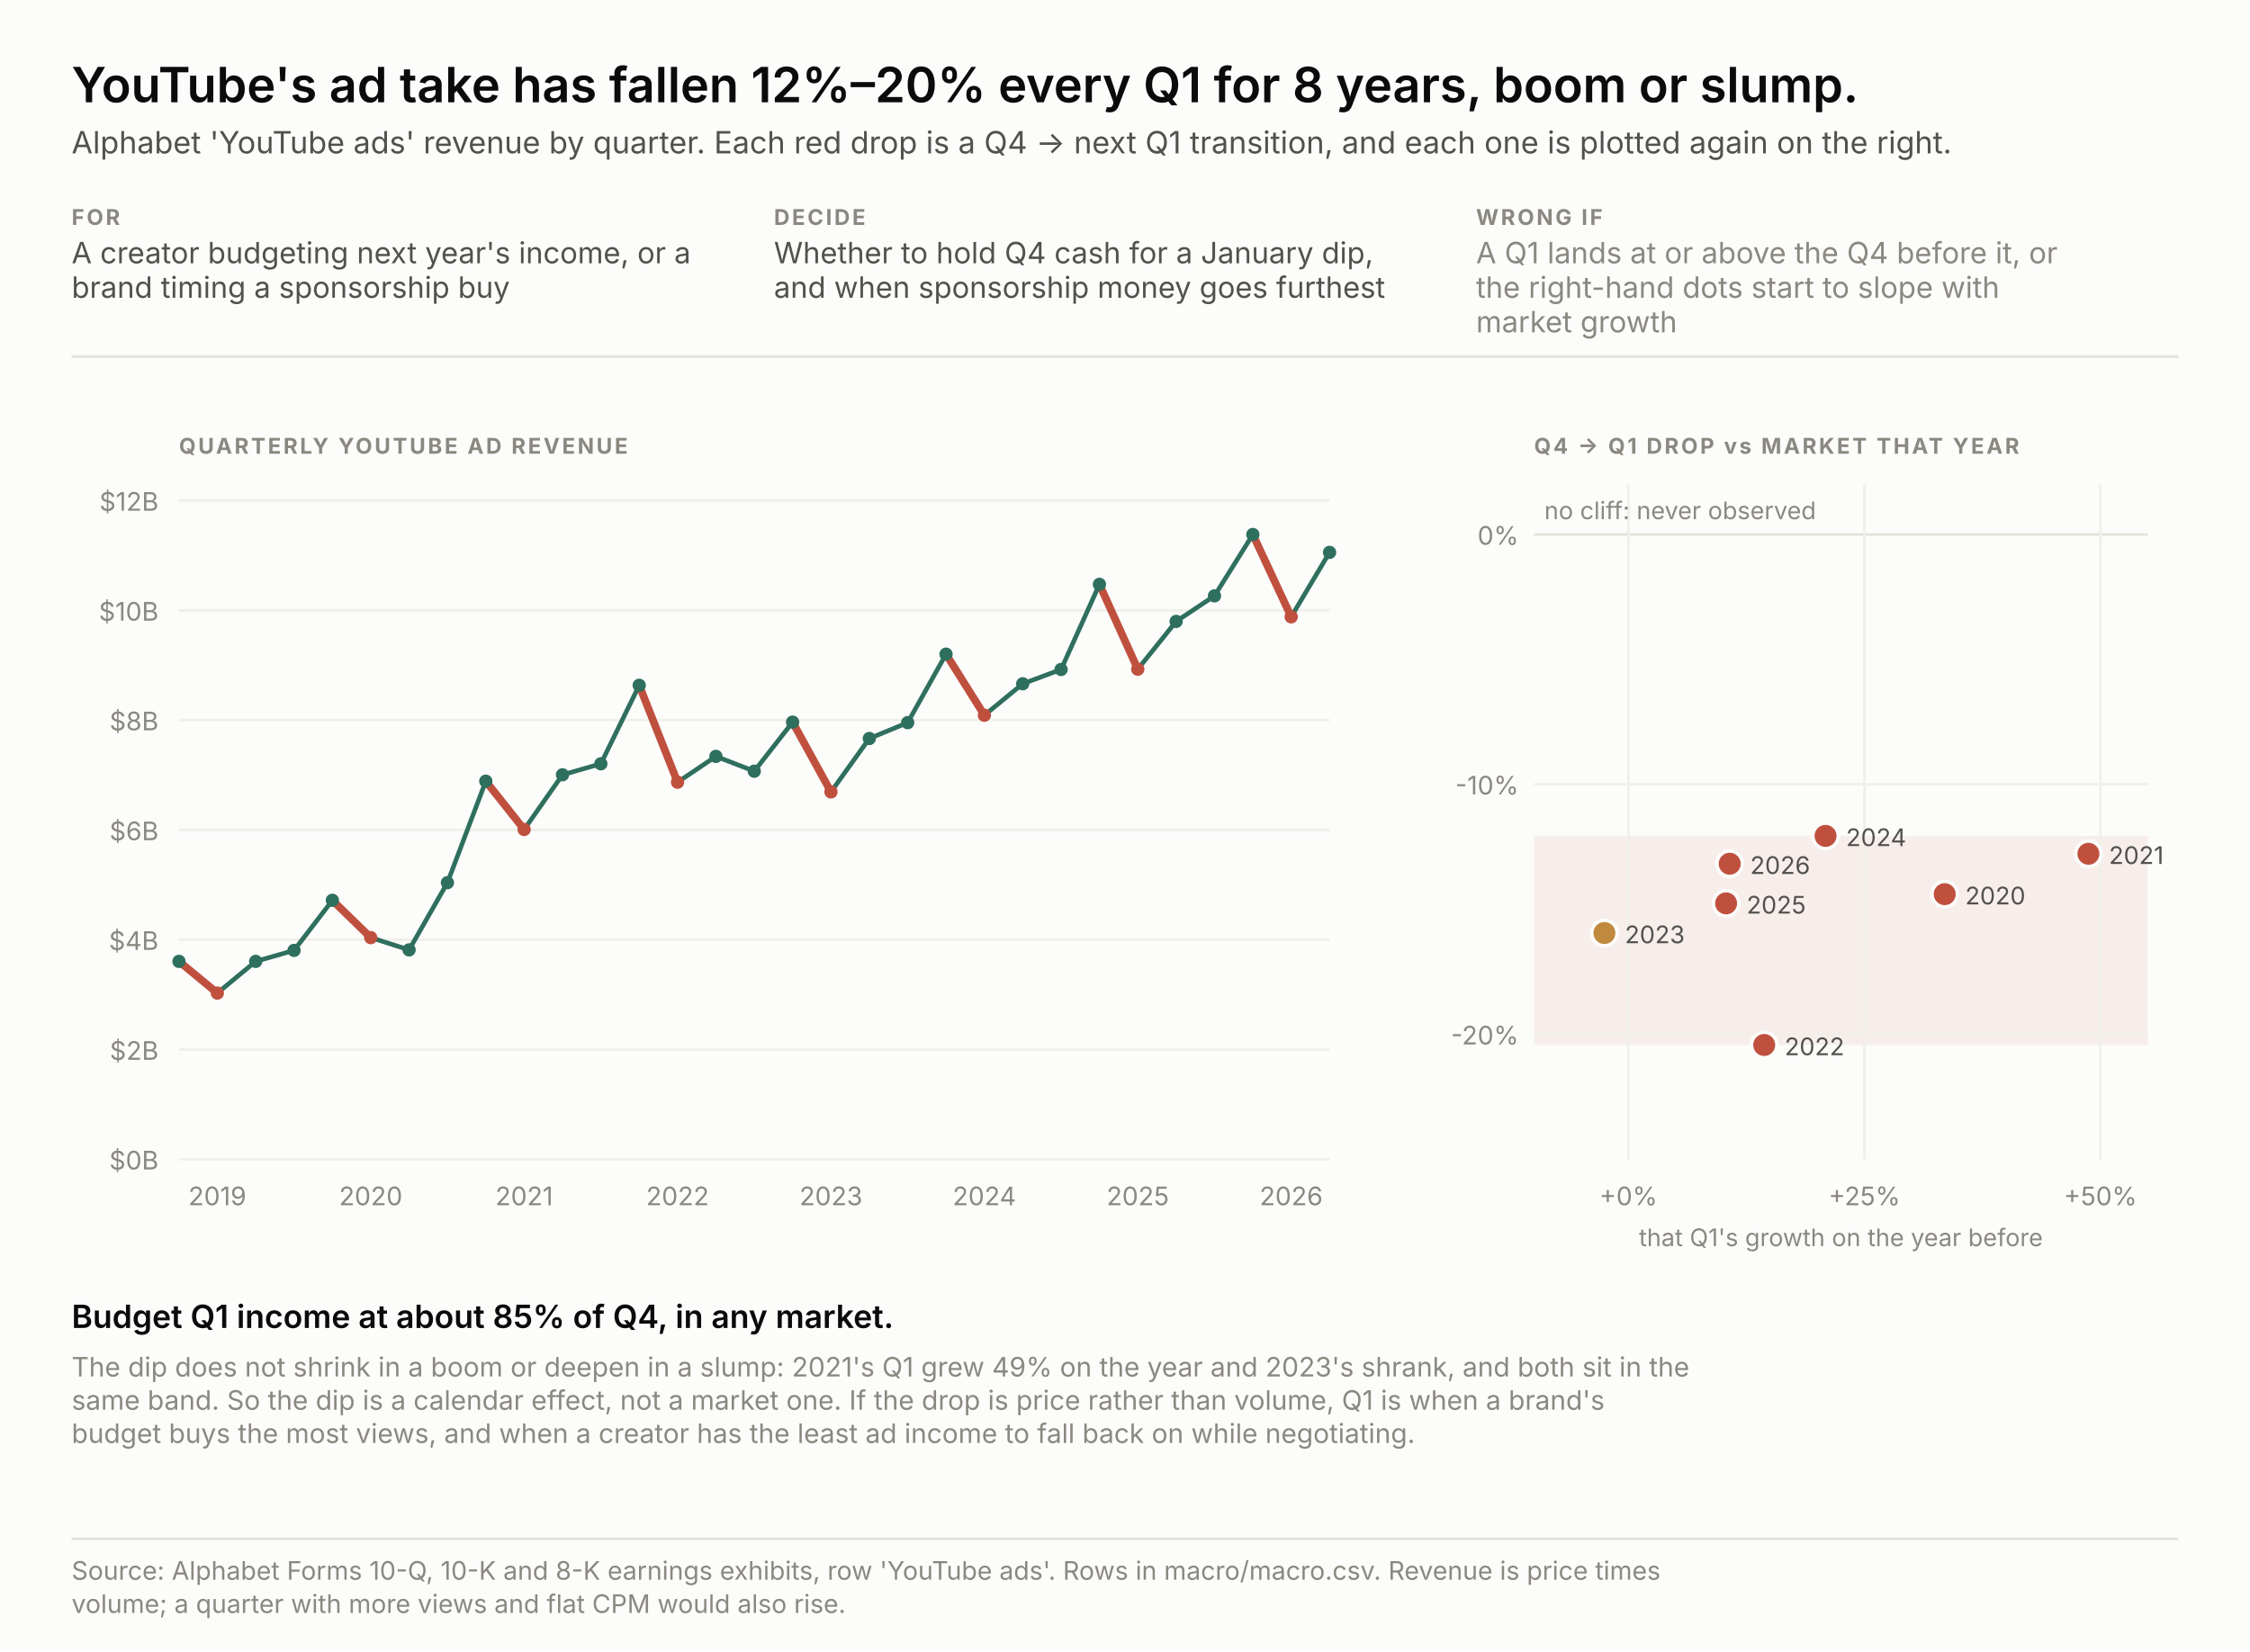
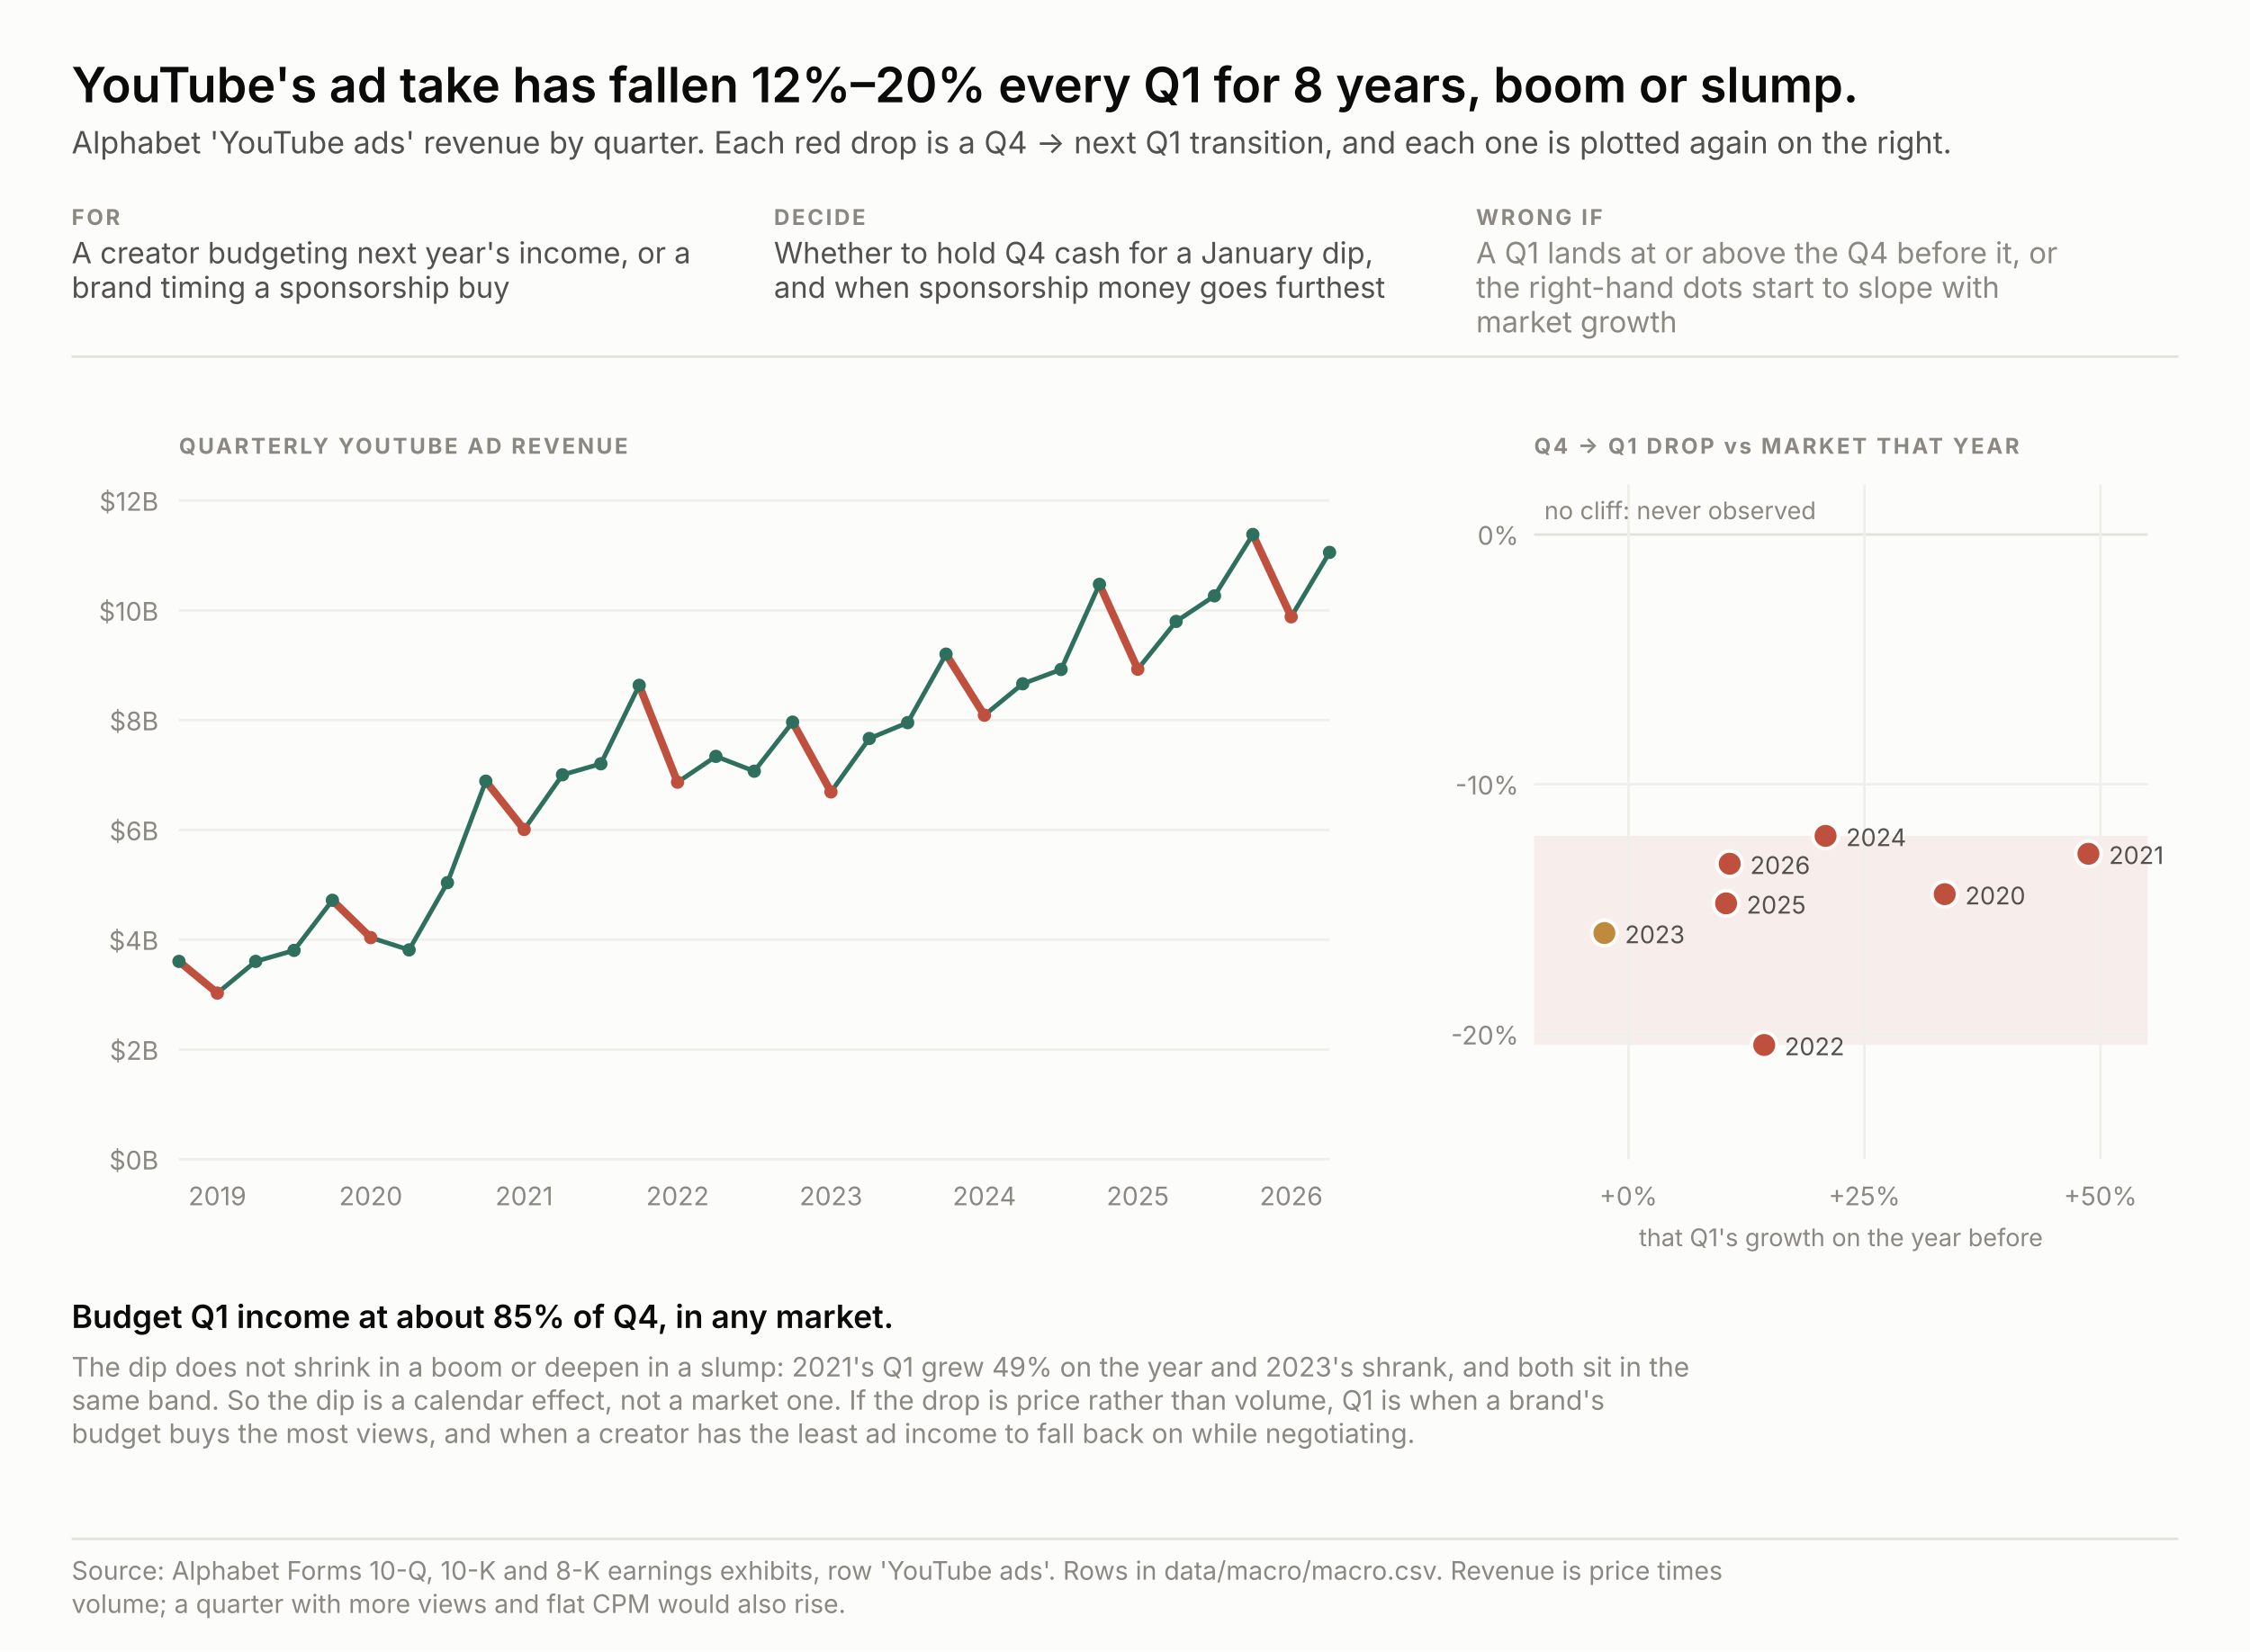
<svg xmlns="http://www.w3.org/2000/svg" width="880" height="646" viewBox="0 0 880 646" font-family="system-ui, -apple-system, &quot;Segoe UI&quot;, sans-serif">
  <rect width="880" height="646" fill="#fcfcfb" />
  <text x="28.0" y="40.0" font-size="19" fill="#0b0b0b" text-anchor="start" font-weight="600" style="font-variant-numeric: tabular-nums">YouTube's ad take has fallen 12%–20% every Q1 for 8 years, boom or slump.</text>
  <text x="28.0" y="60.0" font-size="12" fill="#52514e" text-anchor="start" font-weight="normal" style="font-variant-numeric: tabular-nums">Alphabet 'YouTube ads' revenue by quarter. Each red drop is a Q4 → next Q1 transition, and each one is plotted again on the right.</text>
  <text x="28.0" y="88.0" font-size="8.5" fill="#8a8880" text-anchor="start" font-weight="700" letter-spacing="0.9" style="font-variant-numeric: tabular-nums">FOR</text>
  <text x="28.0" y="103.0" font-size="11.5" fill="#52514e" text-anchor="start" font-weight="normal" style="font-variant-numeric: tabular-nums">A creator budgeting next year's income, or a</text>
  <text x="28.0" y="116.5" font-size="11.5" fill="#52514e" text-anchor="start" font-weight="normal" style="font-variant-numeric: tabular-nums">brand timing a sponsorship buy</text>
  <text x="302.7" y="88.0" font-size="8.5" fill="#8a8880" text-anchor="start" font-weight="700" letter-spacing="0.9" style="font-variant-numeric: tabular-nums">DECIDE</text>
  <text x="302.7" y="103.0" font-size="11.5" fill="#52514e" text-anchor="start" font-weight="normal" style="font-variant-numeric: tabular-nums">Whether to hold Q4 cash for a January dip,</text>
  <text x="302.7" y="116.5" font-size="11.5" fill="#52514e" text-anchor="start" font-weight="normal" style="font-variant-numeric: tabular-nums">and when sponsorship money goes furthest</text>
  <text x="577.3" y="88.0" font-size="8.5" fill="#8a8880" text-anchor="start" font-weight="700" letter-spacing="0.9" style="font-variant-numeric: tabular-nums">WRONG IF</text>
  <text x="577.3" y="103.0" font-size="11.5" fill="#8a8880" text-anchor="start" font-weight="normal" style="font-variant-numeric: tabular-nums">A Q1 lands at or above the Q4 before it, or</text>
  <text x="577.3" y="116.5" font-size="11.5" fill="#8a8880" text-anchor="start" font-weight="normal" style="font-variant-numeric: tabular-nums">the right-hand dots start to slope with</text>
  <text x="577.3" y="130.0" font-size="11.5" fill="#8a8880" text-anchor="start" font-weight="normal" style="font-variant-numeric: tabular-nums">market growth</text>
  <line x1="28" y1="139.5" x2="852" y2="139.5" stroke="#e3e2db" />
  <line x1="70" y1="453.5" x2="520" y2="453.5" stroke="#f0efe9" />
  <text x="62.0" y="457.5" font-size="10" fill="#8a8880" text-anchor="end" font-weight="normal" style="font-variant-numeric: tabular-nums">$0B</text>
  <line x1="70" y1="410.6" x2="520" y2="410.6" stroke="#f0efe9" />
  <text x="62.0" y="414.6" font-size="10" fill="#8a8880" text-anchor="end" font-weight="normal" style="font-variant-numeric: tabular-nums">$2B</text>
  <line x1="70" y1="367.6" x2="520" y2="367.6" stroke="#f0efe9" />
  <text x="62.0" y="371.6" font-size="10" fill="#8a8880" text-anchor="end" font-weight="normal" style="font-variant-numeric: tabular-nums">$4B</text>
  <line x1="70" y1="324.7" x2="520" y2="324.7" stroke="#f0efe9" />
  <text x="62.0" y="328.7" font-size="10" fill="#8a8880" text-anchor="end" font-weight="normal" style="font-variant-numeric: tabular-nums">$6B</text>
  <line x1="70" y1="281.7" x2="520" y2="281.7" stroke="#f0efe9" />
  <text x="62.0" y="285.7" font-size="10" fill="#8a8880" text-anchor="end" font-weight="normal" style="font-variant-numeric: tabular-nums">$8B</text>
  <line x1="70" y1="238.8" x2="520" y2="238.8" stroke="#f0efe9" />
  <text x="62.0" y="242.8" font-size="10" fill="#8a8880" text-anchor="end" font-weight="normal" style="font-variant-numeric: tabular-nums">$10B</text>
  <line x1="70" y1="195.8" x2="520" y2="195.8" stroke="#f0efe9" />
  <text x="62.0" y="199.8" font-size="10" fill="#8a8880" text-anchor="end" font-weight="normal" style="font-variant-numeric: tabular-nums">$12B</text>
  <text x="85.0" y="471.5" font-size="10" fill="#8a8880" text-anchor="middle" font-weight="normal" style="font-variant-numeric: tabular-nums">2019</text>
  <text x="145.0" y="471.5" font-size="10" fill="#8a8880" text-anchor="middle" font-weight="normal" style="font-variant-numeric: tabular-nums">2020</text>
  <text x="205.0" y="471.5" font-size="10" fill="#8a8880" text-anchor="middle" font-weight="normal" style="font-variant-numeric: tabular-nums">2021</text>
  <text x="265.0" y="471.5" font-size="10" fill="#8a8880" text-anchor="middle" font-weight="normal" style="font-variant-numeric: tabular-nums">2022</text>
  <text x="325.0" y="471.5" font-size="10" fill="#8a8880" text-anchor="middle" font-weight="normal" style="font-variant-numeric: tabular-nums">2023</text>
  <text x="385.0" y="471.5" font-size="10" fill="#8a8880" text-anchor="middle" font-weight="normal" style="font-variant-numeric: tabular-nums">2024</text>
  <text x="445.0" y="471.5" font-size="10" fill="#8a8880" text-anchor="middle" font-weight="normal" style="font-variant-numeric: tabular-nums">2025</text>
  <text x="505.0" y="471.5" font-size="10" fill="#8a8880" text-anchor="middle" font-weight="normal" style="font-variant-numeric: tabular-nums">2026</text>
  <line x1="70.0" y1="376.1" x2="85.0" y2="388.5" stroke="#c0503e" stroke-width="3" />
  <line x1="85.0" y1="388.5" x2="100.0" y2="376.1" stroke="#2f6f5e" stroke-width="1.8" />
  <line x1="100.0" y1="376.1" x2="115.0" y2="371.8" stroke="#2f6f5e" stroke-width="1.8" />
  <line x1="115.0" y1="371.8" x2="130.0" y2="352.2" stroke="#2f6f5e" stroke-width="1.8" />
  <line x1="130.0" y1="352.2" x2="145.0" y2="366.8" stroke="#c0503e" stroke-width="3" />
  <line x1="145.0" y1="366.8" x2="160.0" y2="371.6" stroke="#2f6f5e" stroke-width="1.8" />
  <line x1="160.0" y1="371.6" x2="175.0" y2="345.3" stroke="#2f6f5e" stroke-width="1.8" />
  <line x1="175.0" y1="345.3" x2="190.0" y2="305.6" stroke="#2f6f5e" stroke-width="1.8" />
  <line x1="190.0" y1="305.6" x2="205.0" y2="324.5" stroke="#c0503e" stroke-width="3" />
  <line x1="205.0" y1="324.5" x2="220.0" y2="303.1" stroke="#2f6f5e" stroke-width="1.8" />
  <line x1="220.0" y1="303.1" x2="235.0" y2="298.8" stroke="#2f6f5e" stroke-width="1.8" />
  <line x1="235.0" y1="298.8" x2="250.0" y2="268.1" stroke="#2f6f5e" stroke-width="1.8" />
  <line x1="250.0" y1="268.1" x2="265.0" y2="306.0" stroke="#c0503e" stroke-width="3" />
  <line x1="265.0" y1="306.0" x2="280.0" y2="295.9" stroke="#2f6f5e" stroke-width="1.8" />
  <line x1="280.0" y1="295.9" x2="295.0" y2="301.7" stroke="#2f6f5e" stroke-width="1.8" />
  <line x1="295.0" y1="301.7" x2="310.0" y2="282.5" stroke="#2f6f5e" stroke-width="1.8" />
  <line x1="310.0" y1="282.5" x2="325.0" y2="309.8" stroke="#c0503e" stroke-width="3" />
  <line x1="325.0" y1="309.8" x2="340.0" y2="288.9" stroke="#2f6f5e" stroke-width="1.8" />
  <line x1="340.0" y1="288.9" x2="355.0" y2="282.7" stroke="#2f6f5e" stroke-width="1.8" />
  <line x1="355.0" y1="282.7" x2="370.0" y2="255.9" stroke="#2f6f5e" stroke-width="1.8" />
  <line x1="370.0" y1="255.9" x2="385.0" y2="279.8" stroke="#c0503e" stroke-width="3" />
  <line x1="385.0" y1="279.8" x2="400.0" y2="267.5" stroke="#2f6f5e" stroke-width="1.8" />
  <line x1="400.0" y1="267.5" x2="415.0" y2="261.9" stroke="#2f6f5e" stroke-width="1.8" />
  <line x1="415.0" y1="261.9" x2="430.0" y2="228.6" stroke="#2f6f5e" stroke-width="1.8" />
  <line x1="430.0" y1="228.6" x2="445.0" y2="261.8" stroke="#c0503e" stroke-width="3" />
  <line x1="445.0" y1="261.8" x2="460.0" y2="243.1" stroke="#2f6f5e" stroke-width="1.8" />
  <line x1="460.0" y1="243.1" x2="475.0" y2="233.1" stroke="#2f6f5e" stroke-width="1.8" />
  <line x1="475.0" y1="233.1" x2="490.0" y2="209.1" stroke="#2f6f5e" stroke-width="1.8" />
  <line x1="490.0" y1="209.1" x2="505.0" y2="241.3" stroke="#c0503e" stroke-width="3" />
  <line x1="505.0" y1="241.3" x2="520.0" y2="216.1" stroke="#2f6f5e" stroke-width="1.8" />
  <circle cx="70.0" cy="376.1" r="2.6" fill="#2f6f5e" />
  <circle cx="85.0" cy="388.5" r="2.6" fill="#c0503e" />
  <circle cx="100.0" cy="376.1" r="2.6" fill="#2f6f5e" />
  <circle cx="115.0" cy="371.8" r="2.6" fill="#2f6f5e" />
  <circle cx="130.0" cy="352.2" r="2.6" fill="#2f6f5e" />
  <circle cx="145.0" cy="366.8" r="2.6" fill="#c0503e" />
  <circle cx="160.0" cy="371.6" r="2.6" fill="#2f6f5e" />
  <circle cx="175.0" cy="345.3" r="2.6" fill="#2f6f5e" />
  <circle cx="190.0" cy="305.6" r="2.6" fill="#2f6f5e" />
  <circle cx="205.0" cy="324.5" r="2.6" fill="#c0503e" />
  <circle cx="220.0" cy="303.1" r="2.6" fill="#2f6f5e" />
  <circle cx="235.0" cy="298.8" r="2.6" fill="#2f6f5e" />
  <circle cx="250.0" cy="268.1" r="2.6" fill="#2f6f5e" />
  <circle cx="265.0" cy="306.0" r="2.6" fill="#c0503e" />
  <circle cx="280.0" cy="295.9" r="2.6" fill="#2f6f5e" />
  <circle cx="295.0" cy="301.7" r="2.6" fill="#2f6f5e" />
  <circle cx="310.0" cy="282.5" r="2.6" fill="#2f6f5e" />
  <circle cx="325.0" cy="309.8" r="2.6" fill="#c0503e" />
  <circle cx="340.0" cy="288.9" r="2.6" fill="#2f6f5e" />
  <circle cx="355.0" cy="282.7" r="2.6" fill="#2f6f5e" />
  <circle cx="370.0" cy="255.9" r="2.6" fill="#2f6f5e" />
  <circle cx="385.0" cy="279.8" r="2.6" fill="#c0503e" />
  <circle cx="400.0" cy="267.5" r="2.6" fill="#2f6f5e" />
  <circle cx="415.0" cy="261.9" r="2.6" fill="#2f6f5e" />
  <circle cx="430.0" cy="228.6" r="2.6" fill="#2f6f5e" />
  <circle cx="445.0" cy="261.8" r="2.6" fill="#c0503e" />
  <circle cx="460.0" cy="243.1" r="2.6" fill="#2f6f5e" />
  <circle cx="475.0" cy="233.1" r="2.6" fill="#2f6f5e" />
  <circle cx="490.0" cy="209.1" r="2.6" fill="#2f6f5e" />
  <circle cx="505.0" cy="241.3" r="2.6" fill="#c0503e" />
  <circle cx="520.0" cy="216.1" r="2.6" fill="#2f6f5e" />
  <text x="70.0" y="177.5" font-size="8.5" fill="#8a8880" text-anchor="start" font-weight="700" letter-spacing="0.9" style="font-variant-numeric: tabular-nums">QUARTERLY YOUTUBE AD REVENUE</text>
  <text x="600.0" y="177.5" font-size="8.5" fill="#8a8880" text-anchor="start" font-weight="700" letter-spacing="0.9" style="font-variant-numeric: tabular-nums">Q4 → Q1 DROP vs MARKET THAT YEAR</text>
  <rect x="600" y="327.0" width="240" height="81.8" fill="#c0503e" fill-opacity="0.08" />
  <line x1="600" y1="209.1" x2="840" y2="209.1" stroke="#e3e2db" />
  <text x="594.0" y="213.1" font-size="10" fill="#8a8880" text-anchor="end" font-weight="normal" style="font-variant-numeric: tabular-nums">0%</text>
  <line x1="600" y1="306.8" x2="840" y2="306.8" stroke="#f0efe9" />
  <text x="594.0" y="310.8" font-size="10" fill="#8a8880" text-anchor="end" font-weight="normal" style="font-variant-numeric: tabular-nums">-10%</text>
  <line x1="600" y1="404.6" x2="840" y2="404.6" stroke="#f0efe9" />
  <text x="594.0" y="408.6" font-size="10" fill="#8a8880" text-anchor="end" font-weight="normal" style="font-variant-numeric: tabular-nums">-20%</text>
  <line x1="636.9" y1="189.5" x2="636.9" y2="453.5" stroke="#f0efe9" />
  <text x="636.9" y="471.5" font-size="10" fill="#8a8880" text-anchor="middle" font-weight="normal" style="font-variant-numeric: tabular-nums">+0%</text>
  <line x1="729.2" y1="189.5" x2="729.2" y2="453.5" stroke="#f0efe9" />
  <text x="729.2" y="471.5" font-size="10" fill="#8a8880" text-anchor="middle" font-weight="normal" style="font-variant-numeric: tabular-nums">+25%</text>
  <line x1="821.5" y1="189.5" x2="821.5" y2="453.5" stroke="#f0efe9" />
  <text x="821.5" y="471.5" font-size="10" fill="#8a8880" text-anchor="middle" font-weight="normal" style="font-variant-numeric: tabular-nums">+50%</text>
  <text x="720.0" y="487.5" font-size="9.5" fill="#8a8880" text-anchor="middle" font-weight="normal" style="font-variant-numeric: tabular-nums">that Q1's growth on the year before</text>
  <text x="604.0" y="203.1" font-size="9.5" fill="#8a8880" text-anchor="start" font-weight="normal" style="font-variant-numeric: tabular-nums">no cliff: never observed</text>
  <circle cx="760.6" cy="349.8" r="5" fill="#c0503e" stroke="#fcfcfb" stroke-width="1.4" />
  <text x="768.6" y="353.8" font-size="9.5" fill="#52514e" text-anchor="start" font-weight="normal" style="font-variant-numeric: tabular-nums">2020</text>
  <circle cx="816.8" cy="334.0" r="5" fill="#c0503e" stroke="#fcfcfb" stroke-width="1.4" />
  <text x="824.8" y="338.0" font-size="9.5" fill="#52514e" text-anchor="start" font-weight="normal" style="font-variant-numeric: tabular-nums">2021</text>
  <circle cx="690.0" cy="408.8" r="5" fill="#c0503e" stroke="#fcfcfb" stroke-width="1.4" />
  <text x="698.0" y="412.8" font-size="9.5" fill="#52514e" text-anchor="start" font-weight="normal" style="font-variant-numeric: tabular-nums">2022</text>
  <circle cx="627.5" cy="365.0" r="5" fill="#c08a3e" stroke="#fcfcfb" stroke-width="1.4" />
  <text x="635.5" y="369.0" font-size="9.5" fill="#52514e" text-anchor="start" font-weight="normal" style="font-variant-numeric: tabular-nums">2023</text>
  <circle cx="714.0" cy="327.0" r="5" fill="#c0503e" stroke="#fcfcfb" stroke-width="1.4" />
  <text x="722.0" y="331.0" font-size="9.5" fill="#52514e" text-anchor="start" font-weight="normal" style="font-variant-numeric: tabular-nums">2024</text>
  <circle cx="675.1" cy="353.4" r="5" fill="#c0503e" stroke="#fcfcfb" stroke-width="1.4" />
  <text x="683.1" y="357.4" font-size="9.5" fill="#52514e" text-anchor="start" font-weight="normal" style="font-variant-numeric: tabular-nums">2025</text>
  <circle cx="676.5" cy="337.9" r="5" fill="#c0503e" stroke="#fcfcfb" stroke-width="1.4" />
  <text x="684.5" y="341.9" font-size="9.5" fill="#52514e" text-anchor="start" font-weight="normal" style="font-variant-numeric: tabular-nums">2026</text>
  <text x="28.0" y="519.5" fill="none" stroke="#fcfcfb" stroke-width="3.4" stroke-linejoin="round" font-size="12.5" text-anchor="start" font-weight="600" style="font-variant-numeric: tabular-nums">Budget Q1 income at about 85% of Q4, in any market.</text>
  <text x="28.0" y="519.5" fill="#0b0b0b" font-size="12.5" text-anchor="start" font-weight="600" style="font-variant-numeric: tabular-nums">Budget Q1 income at about 85% of Q4, in any market.</text>
  <text x="28.0" y="538.5" font-size="10.5" fill="#8a8880" text-anchor="start" font-weight="normal" style="font-variant-numeric: tabular-nums">The dip does not shrink in a boom or deepen in a slump: 2021's Q1 grew 49% on the year and 2023's shrank, and both sit in the</text>
  <text x="28.0" y="551.5" font-size="10.5" fill="#8a8880" text-anchor="start" font-weight="normal" style="font-variant-numeric: tabular-nums">same band. So the dip is a calendar effect, not a market one. If the drop is price rather than volume, Q1 is when a brand's</text>
  <text x="28.0" y="564.5" font-size="10.5" fill="#8a8880" text-anchor="start" font-weight="normal" style="font-variant-numeric: tabular-nums">budget buys the most views, and when a creator has the least ad income to fall back on while negotiating.</text>
  <line x1="28" y1="602.0" x2="852" y2="602.0" stroke="#e3e2db" />
-   <text x="28.0" y="618.0" font-size="10" fill="#8a8880" text-anchor="start" font-weight="normal" style="font-variant-numeric: tabular-nums">Source: Alphabet Forms 10-Q, 10-K and 8-K earnings exhibits, row 'YouTube ads'. Rows in macro/macro.csv. Revenue is price times</text>
+   <text x="28.0" y="618.0" font-size="10" fill="#8a8880" text-anchor="start" font-weight="normal" style="font-variant-numeric: tabular-nums">Source: Alphabet Forms 10-Q, 10-K and 8-K earnings exhibits, row 'YouTube ads'. Rows in data/macro/macro.csv. Revenue is price times</text>
  <text x="28.0" y="631.0" font-size="10" fill="#8a8880" text-anchor="start" font-weight="normal" style="font-variant-numeric: tabular-nums">volume; a quarter with more views and flat CPM would also rise.</text>
</svg>
